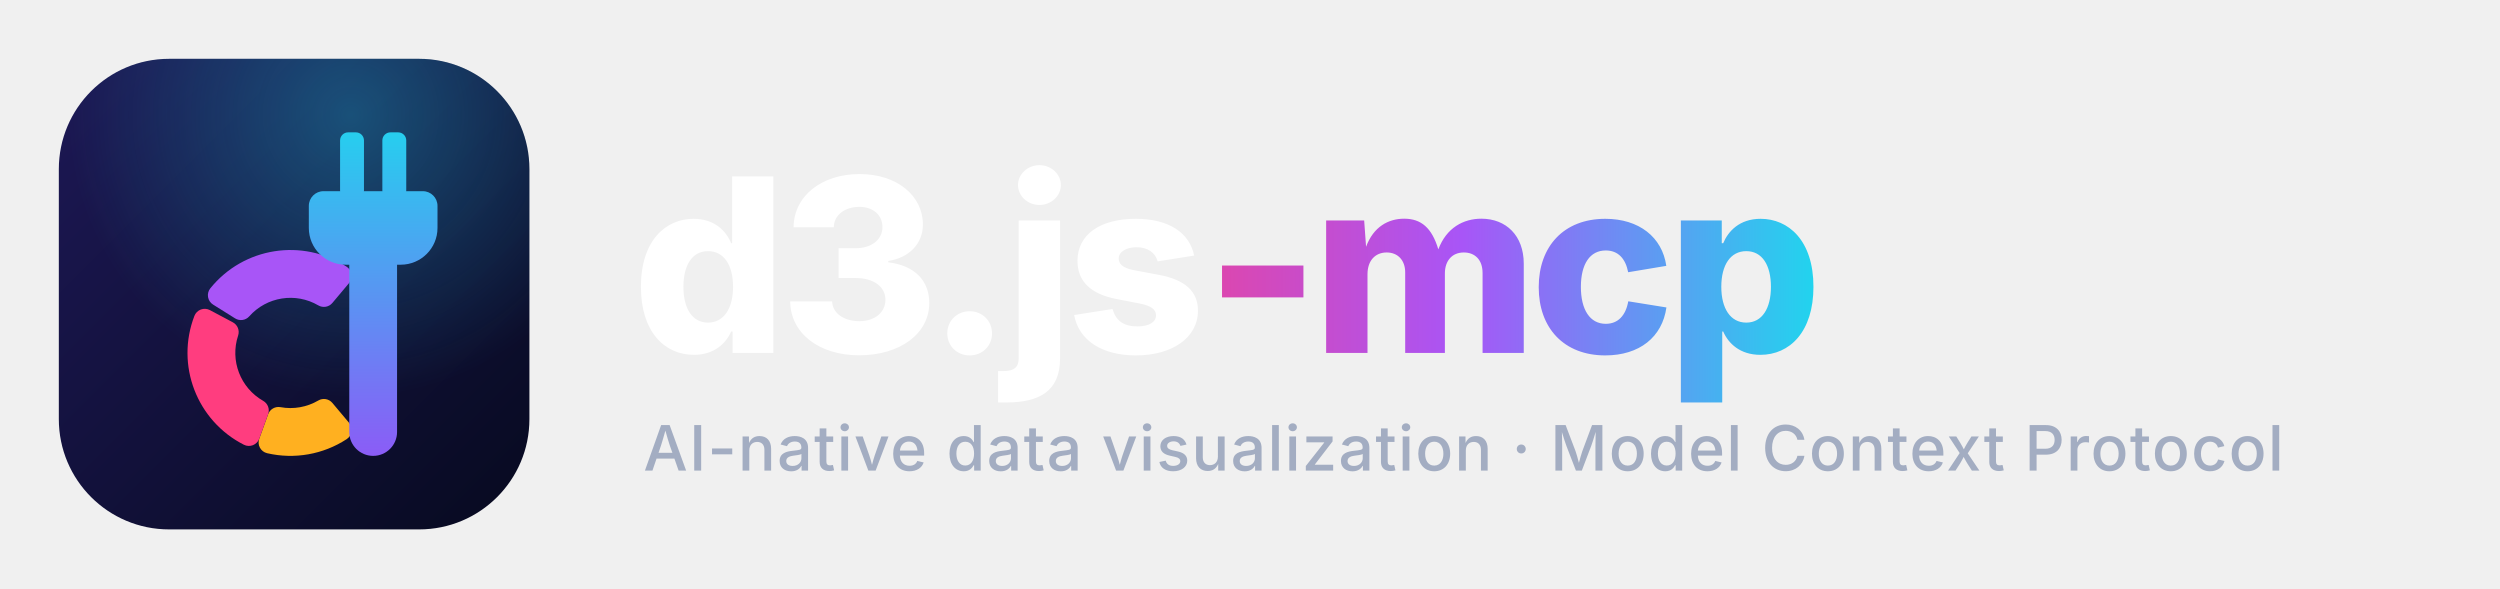
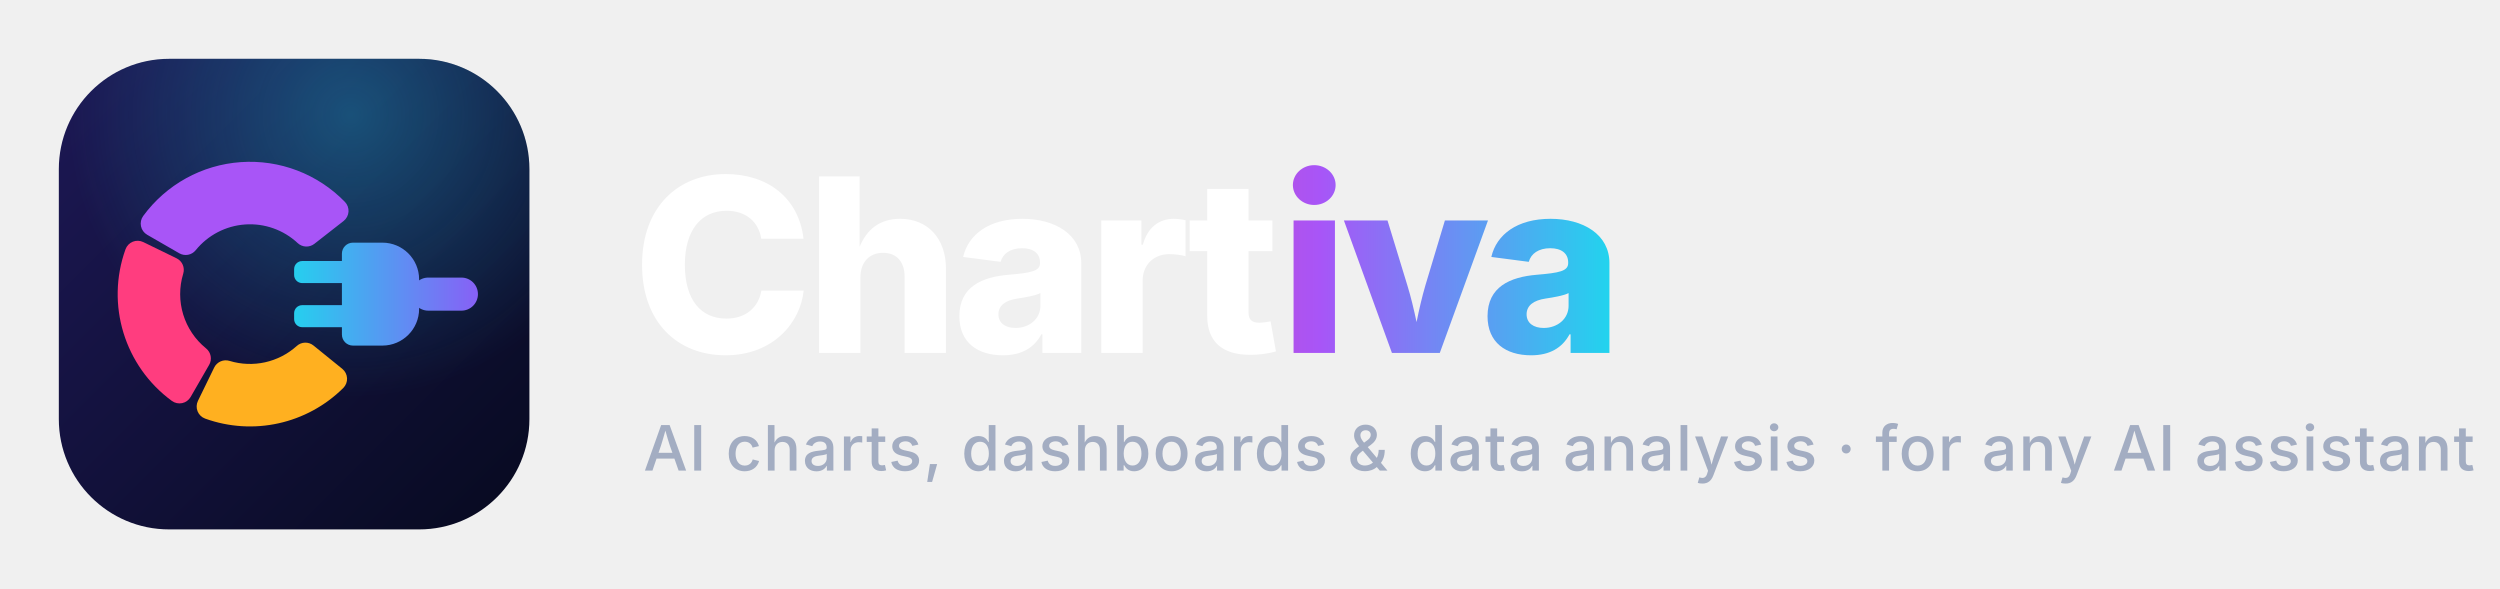
<svg xmlns="http://www.w3.org/2000/svg" viewBox="0 0 680 160" role="img" aria-labelledby="t d">
  <g transform="translate(16 16)">
    <defs>
      <linearGradient id="m-tile" x1="0" y1="0" x2="1" y2="1">
        <stop offset="0" stop-color="#1D1856" />
        <stop offset="1" stop-color="#070A1F" />
      </linearGradient>
      <radialGradient id="m-glow" cx="0.62" cy="0.12" r="0.6">
        <stop offset="0" stop-color="#22D3EE" stop-opacity="0.32" />
        <stop offset="1" stop-color="#22D3EE" stop-opacity="0" />
      </radialGradient>
-       <linearGradient id="m-stem" gradientUnits="userSpaceOnUse" x1="0" y1="108" x2="0" y2="16">
+       <linearGradient id="m-stem" gradientUnits="userSpaceOnUse" x1="116" y1="0" x2="62" y2="0">
        <stop offset="0" stop-color="#8B5CF6" />
        <stop offset="1" stop-color="#22D3EE" />
      </linearGradient>
    </defs>
    <rect width="128" height="128" rx="30" fill="url(#m-tile)" />
    <rect width="128" height="128" rx="30" fill="url(#m-glow)" />
-     <g transform="translate(17 0)">
-       <g transform="translate(46 80)">
-         <path fill="#FFB020" d="M15.95,19.01A3,3,0,0,1,15.29,23.45A28,28,0,0,1,-6.35,27.27A3,3,0,0,1,-8.48,23.32L-6.07,16.67A3,3,0,0,1,-2.70,14.75A15,15,0,0,0,7.59,12.93A3,3,0,0,1,11.40,13.59Z" />
-         <path fill="#FF3D7F" d="M-8.48,23.32A3,3,0,0,1,-12.66,24.97A28,28,0,0,1,-26.12,-10.08A3,3,0,0,1,-21.91,-11.65L-15.67,-8.33A3,3,0,0,1,-14.23,-4.73A15,15,0,0,0,-7.40,13.04A3,3,0,0,1,-6.07,16.67Z" />
-         <path fill="#A855F7" d="M-21.04,-13.15A3,3,0,0,1,-21.79,-17.58A28,28,0,0,1,15.29,-23.45A3,3,0,0,1,15.95,-19.01L11.40,-13.59A3,3,0,0,1,7.59,-12.93A15,15,0,0,0,-11.21,-9.95A3,3,0,0,1,-15.05,-9.40Z" />
-       </g>
-       <rect x="62" y="44" width="13" height="64" rx="6.5" fill="url(#m-stem)" />
-       <path d="M55 36 h27 a4 4 0 0 1 4 4 v6 a10 10 0 0 1 -10 10 h-15 a10 10 0 0 1 -10 -10 v-6 a4 4 0 0 1 4 -4 z" fill="url(#m-stem)" />
-       <rect x="59.5" y="20" width="6.5" height="18" rx="2.2" fill="url(#m-stem)" />
-       <rect x="71" y="20" width="6.5" height="18" rx="2.2" fill="url(#m-stem)" />
+     <g transform="translate(52 64)">
+       <path fill="#FFB020" d="M25.11,20.33A3.5,3.5,0,0,1,25.37,25.53A36,36,0,0,1,-12.20,33.86A3.5,3.5,0,0,1,-14.16,29.04L-9.74,19.97A3.5,3.5,0,0,1,-5.57,18.16A19,19,0,0,0,12.72,14.10A3.5,3.5,0,0,1,17.27,13.98Z" />
+       <path fill="#FF3D7F" d="M-16.15,27.98A3.5,3.5,0,0,1,-21.25,29.05A36,36,0,0,1,-33.86,-12.20A3.5,3.5,0,0,1,-29.04,-14.16L-19.97,-9.74A3.5,3.5,0,0,1,-18.16,-5.57A19,19,0,0,0,-11.94,14.77A3.5,3.5,0,0,1,-11.11,19.24Z" />
+       <path fill="#A855F7" d="M-27.98,-16.15A3.5,3.5,0,0,1,-29.05,-21.25A36,36,0,0,1,25.81,-25.09A3.5,3.5,0,0,1,25.46,-19.89L17.51,-13.68A3.5,3.5,0,0,1,12.97,-13.88A19,19,0,0,0,-14.77,-11.94A3.5,3.5,0,0,1,-19.24,-11.11Z" />
    </g>
+     <rect x="64" y="55" width="18" height="6" rx="2.2" fill="url(#m-stem)" />
+     <rect x="64" y="67" width="18" height="6" rx="2.2" fill="url(#m-stem)" />
+     <path d="M80 50 h8 a10 10 0 0 1 10 10 v8 a10 10 0 0 1 -10 10 h-8 a3 3 0 0 1 -3 -3 v-22 a3 3 0 0 1 3 -3 z" fill="url(#m-stem)" />
+     <rect x="96" y="59.5" width="18" height="9" rx="4.5" fill="url(#m-stem)" />
  </g>
  <defs>
    <linearGradient id="word" x1="0" y1="0" x2="1" y2="0">
      <stop offset="0" stop-color="#FFB020" />
      <stop offset="0.35" stop-color="#FF3D7F" />
      <stop offset="0.7" stop-color="#A855F7" />
      <stop offset="1" stop-color="#22D3EE" />
    </linearGradient>
  </defs>
  <g font-family="Inter, 'SF Pro Display', 'Segoe UI', 'Helvetica Neue', Arial, sans-serif">
-     <text x="172" y="96" font-size="66" font-weight="800" letter-spacing="-2" fill="#FFFFFF">d3.js<tspan fill="url(#word)">-mcp</tspan>
+     <text x="172" y="96" font-size="66" font-weight="800" letter-spacing="-2" fill="#FFFFFF">Chart<tspan fill="url(#word)">iva</tspan>
    </text>
-     <text x="175" y="128" font-size="17" font-weight="500" letter-spacing="0.4" fill="#A3ADC2">AI-native data visualization · Model Context Protocol</text>
+     <text x="175" y="128" font-size="17" font-weight="500" letter-spacing="0.4" fill="#A3ADC2">AI charts, dashboards &amp; data analysis · for any AI assistant</text>
  </g>
</svg>
